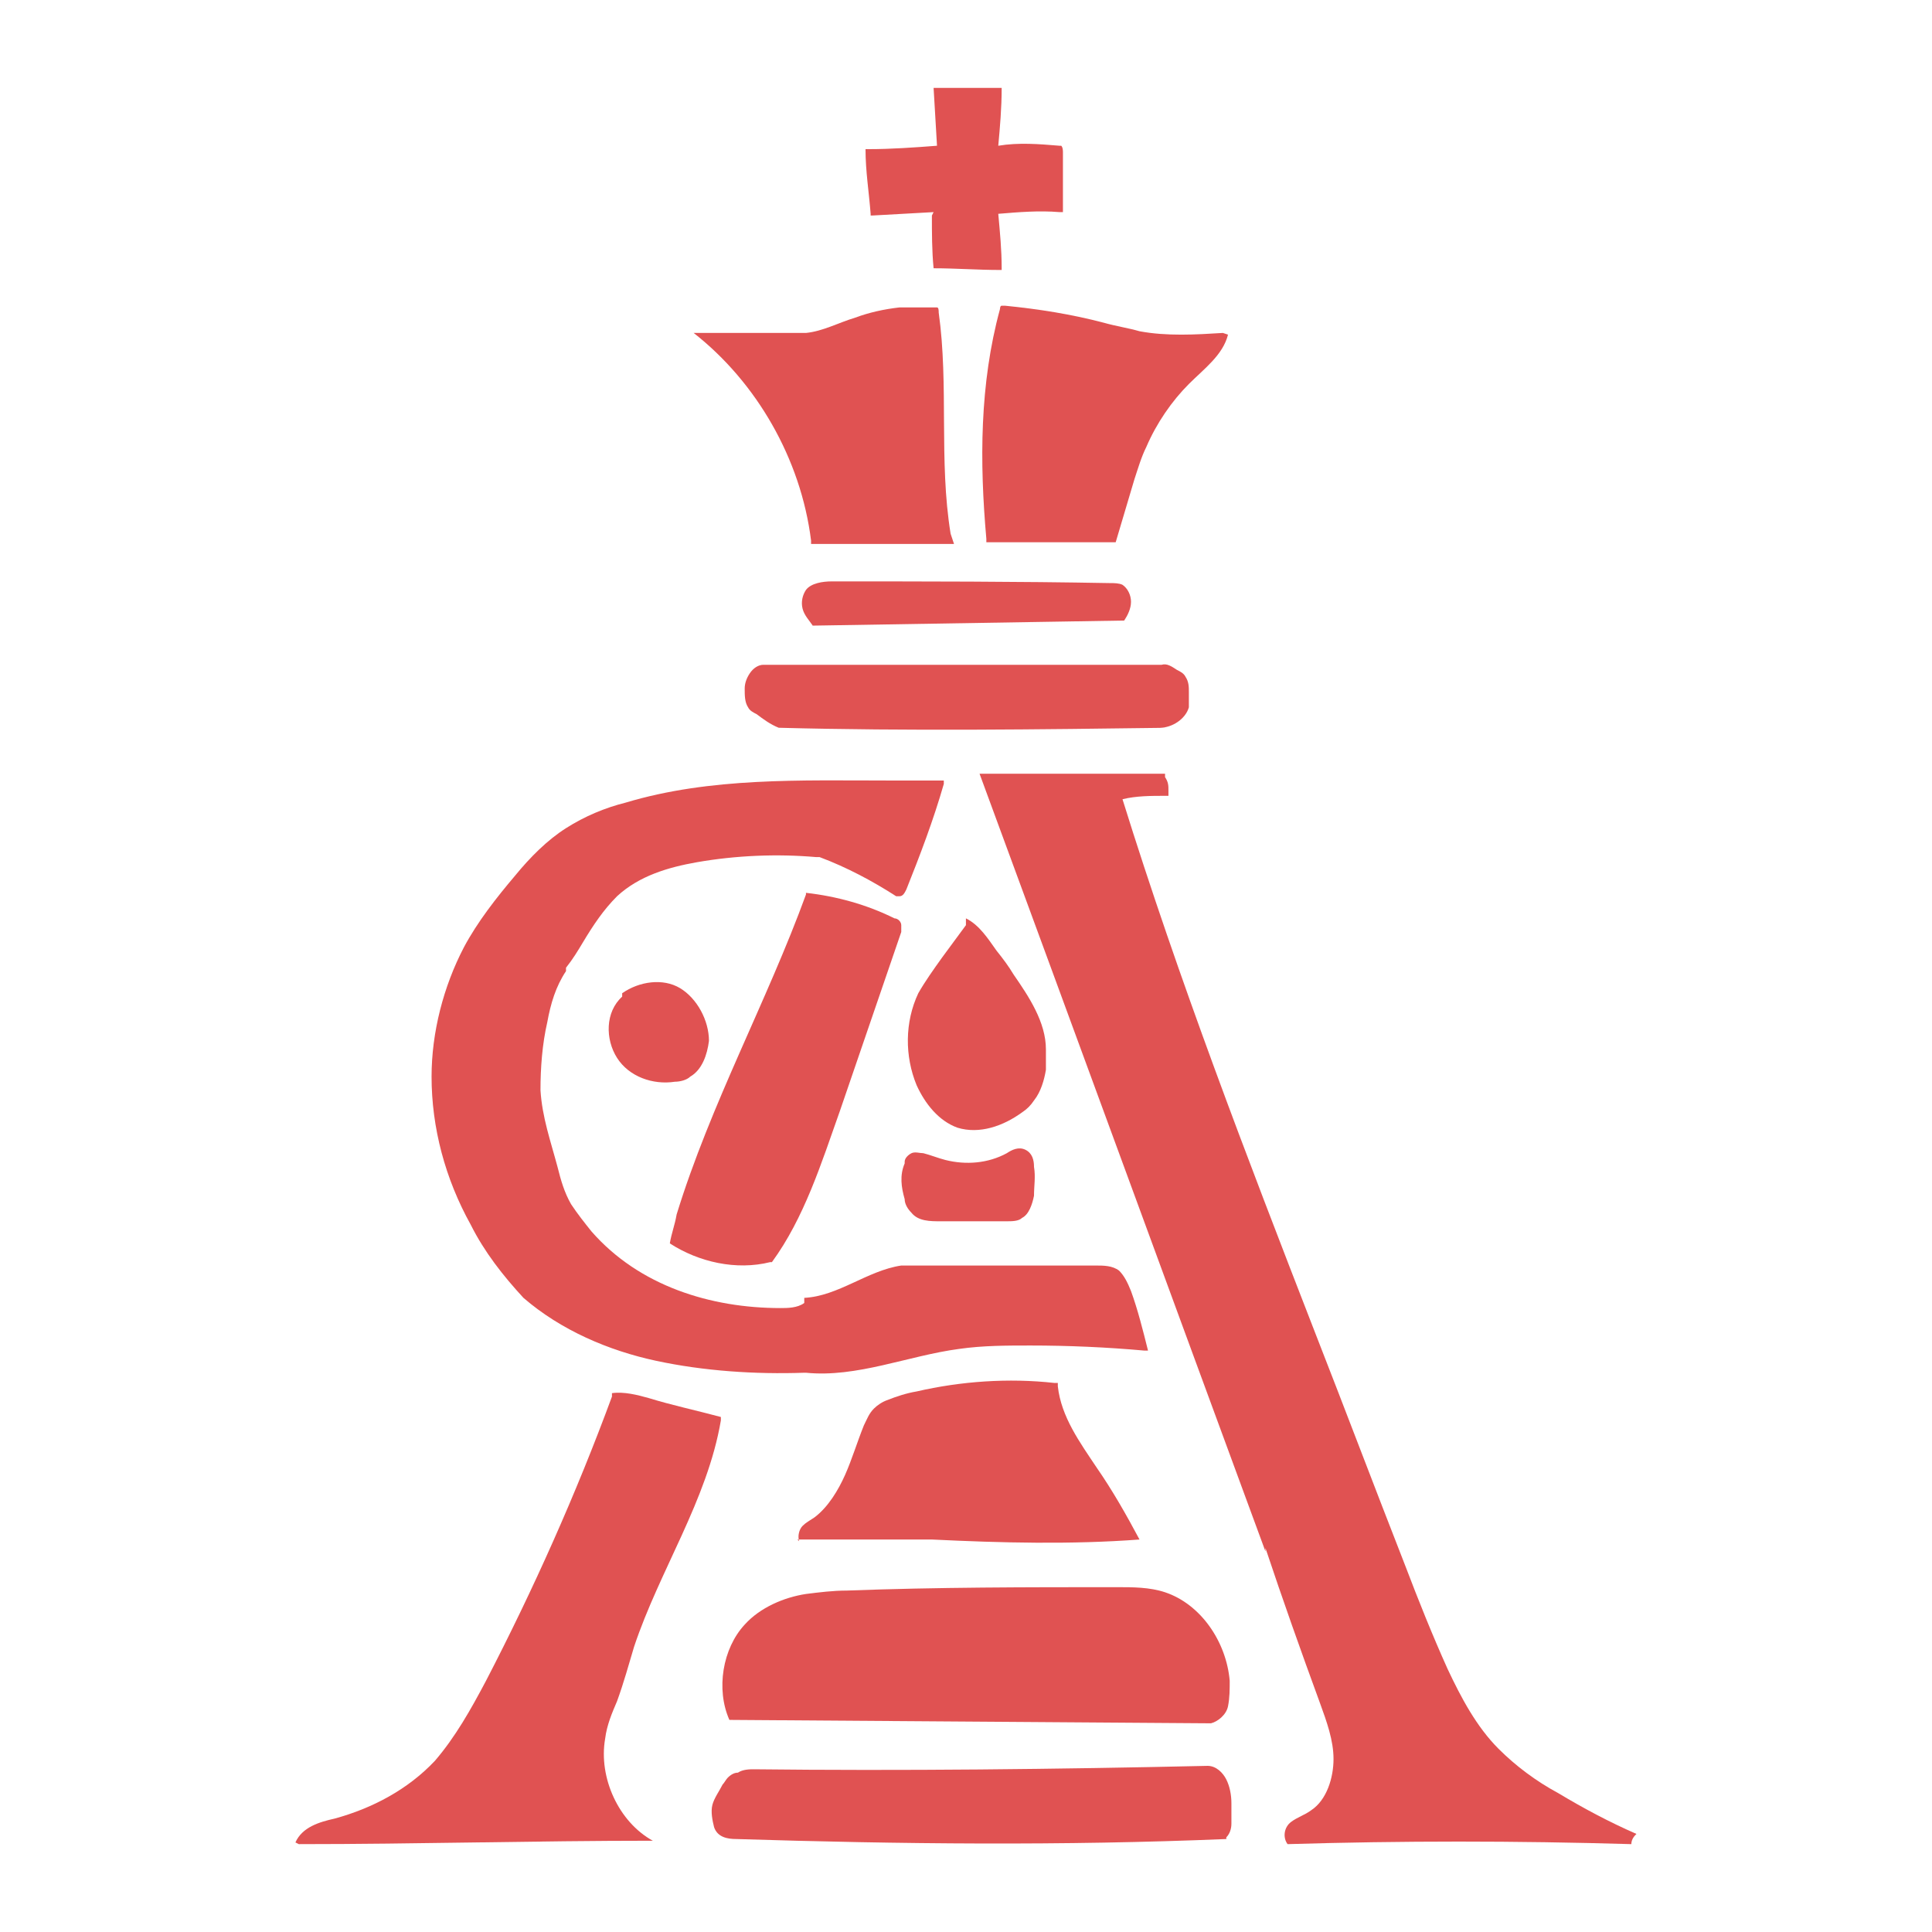
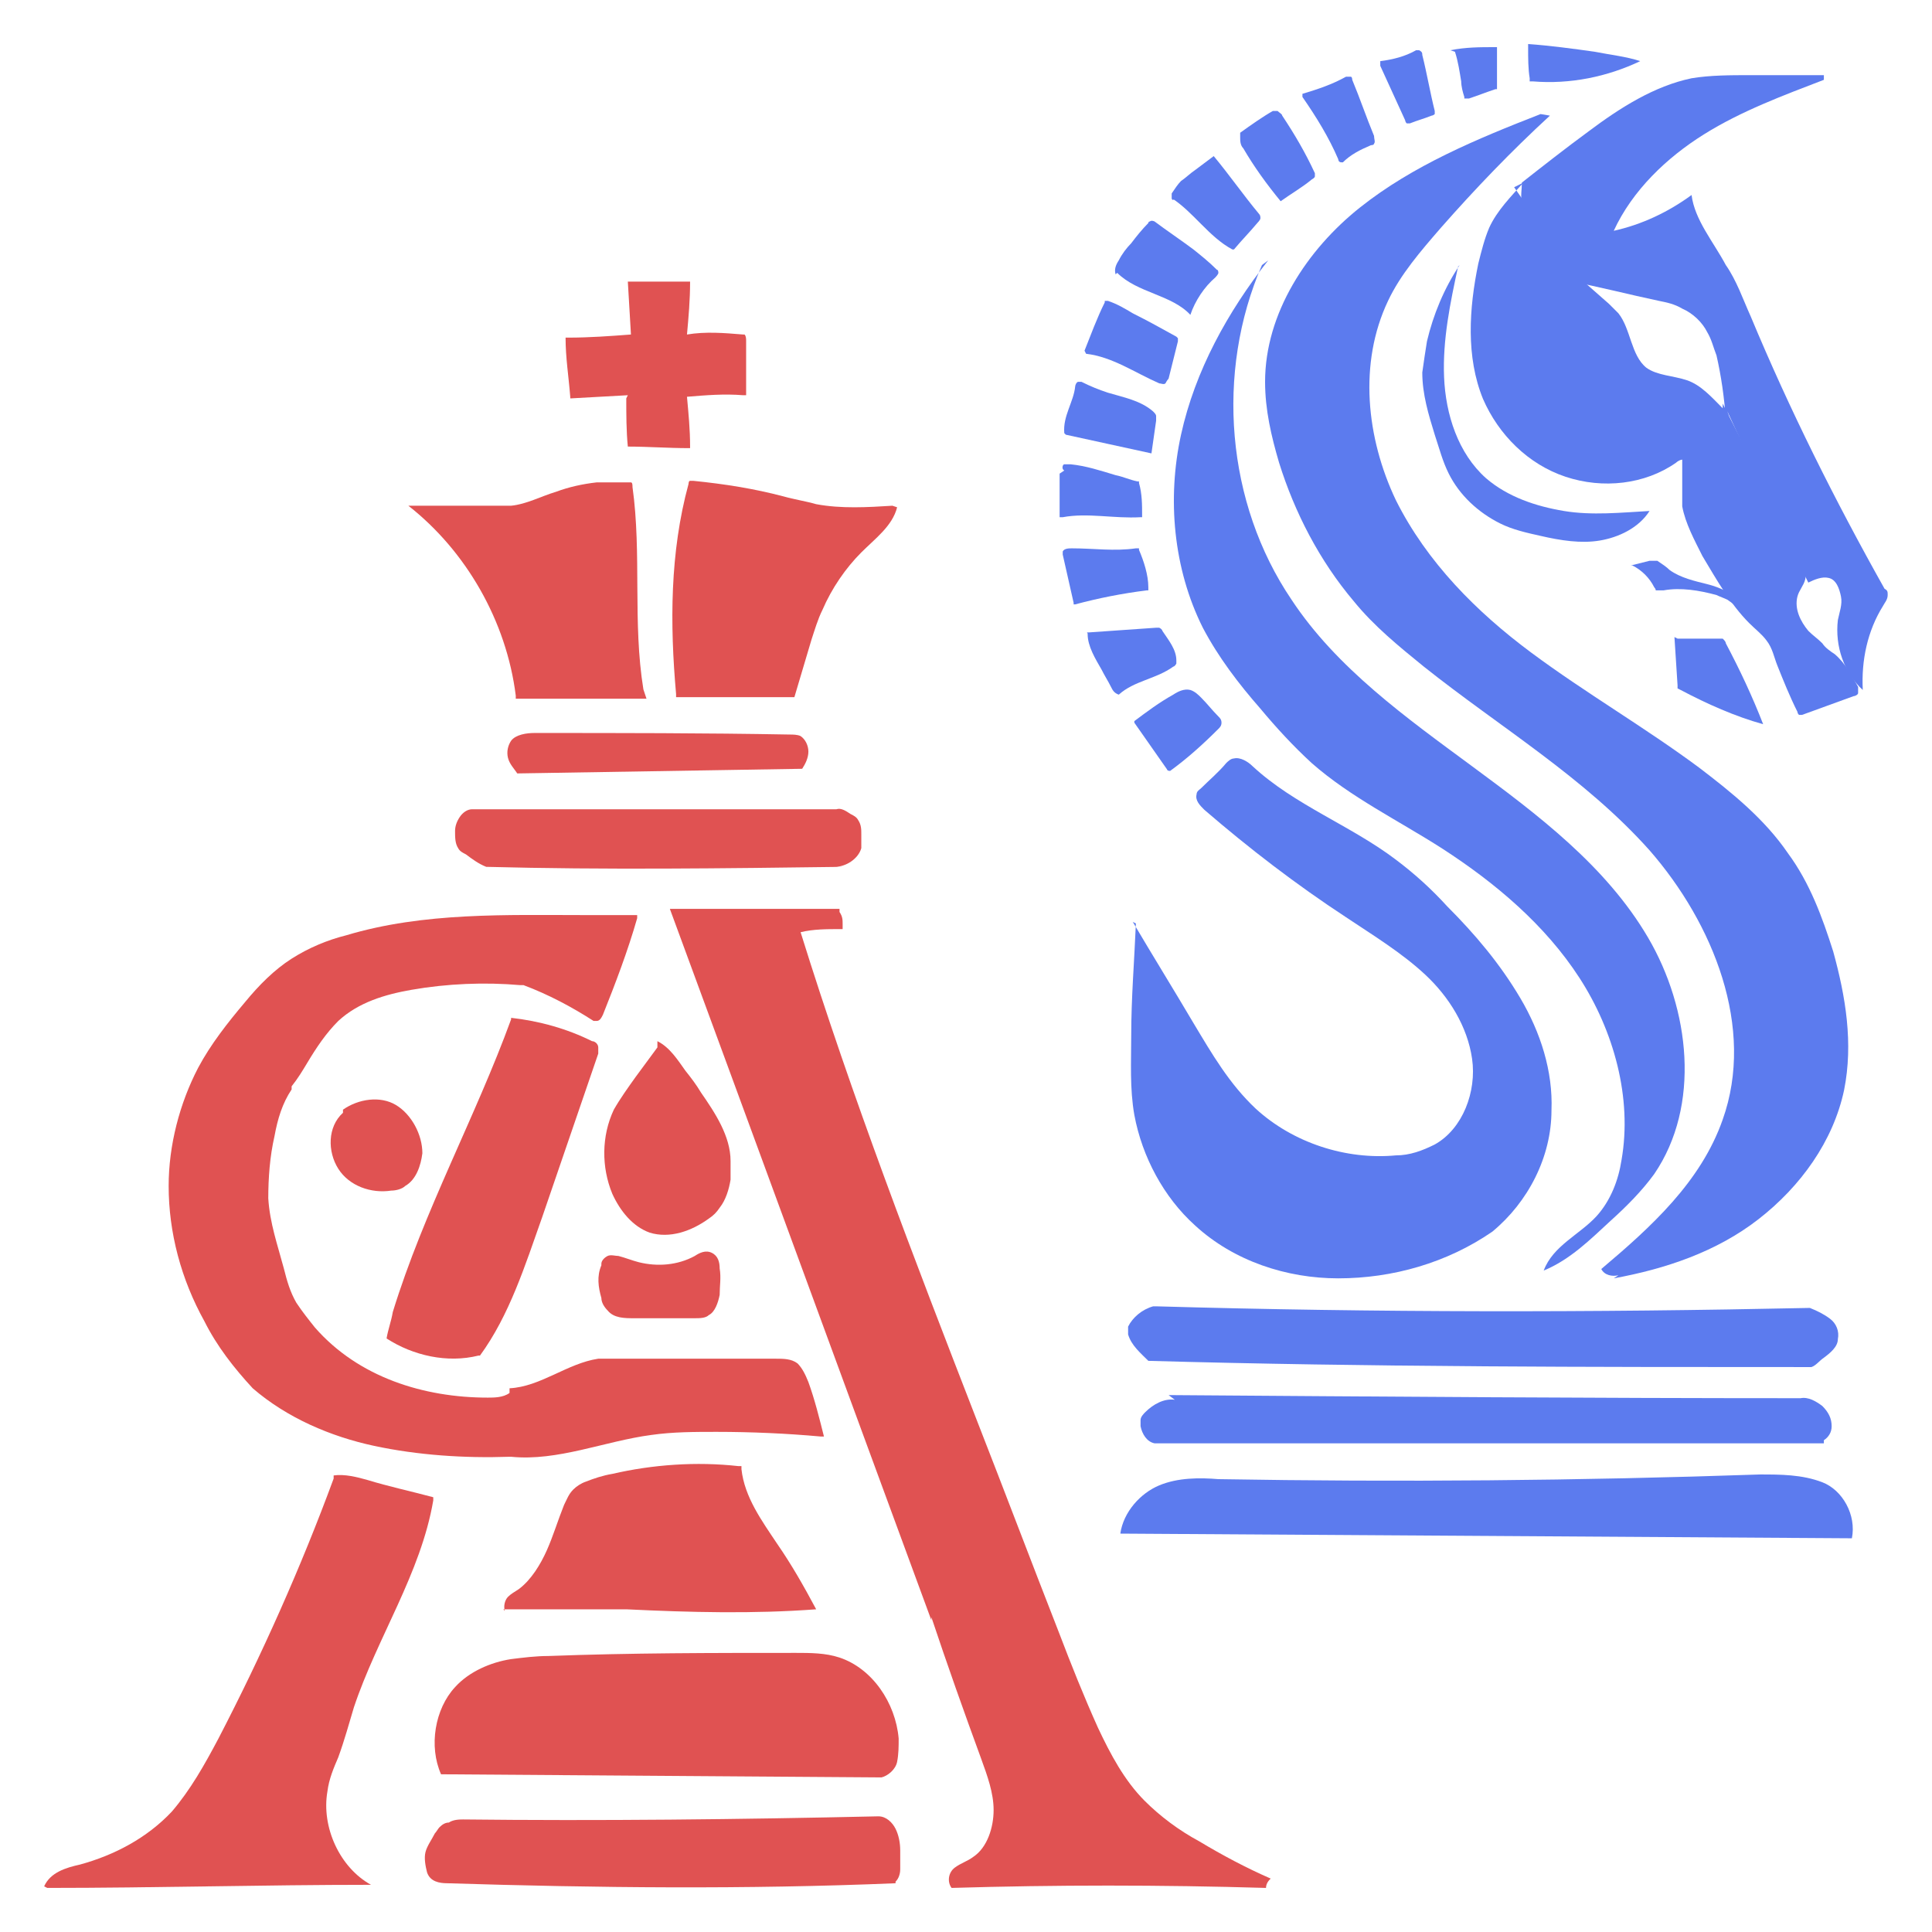
- <svg xmlns="http://www.w3.org/2000/svg" viewBox="343.74 172.64 150 150" width="150" height="150" role="img" aria-label="eskaks">
-   <g transform="matrix(1.321271,0,0,1.321271,-83.74463,-328.3013)">
-     <path fill="#e05252" d="m 380.3,433.5 -1.4,1.9 c -0.5,0.7 -1,1.4 -1.4,2.1 -0.8,1.7 -0.8,3.7 -0.1,5.4 0.5,1.1 1.3,2.1 2.4,2.5 1.3,0.4 2.7,-0.1 3.8,-0.9 0.3,-0.2 0.5,-0.4 0.7,-0.7 0.4,-0.5 0.6,-1.2 0.7,-1.8 0,-0.4 0,-0.8 0,-1.2 0,-1.6 -1,-3.1 -1.9,-4.4 -0.3,-0.5 -0.6,-0.9 -1,-1.4 -0.5,-0.7 -1,-1.5 -1.8,-1.9 z" id="path34" />
-     <path fill="#e05252" d="m 376.7,447.5 c -0.3,0.7 -0.2,1.4 0,2.1 0,0.3 0.2,0.6 0.4,0.8 0.4,0.5 1.1,0.5 1.7,0.5 1.3,0 2.6,0 3.9,0 0.3,0 0.7,0 0.9,-0.2 0.4,-0.2 0.6,-0.8 0.7,-1.3 0,-0.6 0.1,-1.1 0,-1.7 0,-0.4 -0.1,-0.8 -0.5,-1 -0.4,-0.2 -0.8,0 -1.1,0.2 -1.1,0.6 -2.4,0.7 -3.6,0.4 -0.4,-0.1 -0.9,-0.3 -1.3,-0.4 -0.2,0 -0.5,-0.1 -0.7,0 -0.2,0.1 -0.4,0.3 -0.4,0.5 v 0 z" id="path36" />
-     <path fill="#e05252" d="m 378.3,391.8 c 0,1 0,2.1 0.1,3.1 1.3,0 2.6,0.1 3.9,0.1 0,0 0,0 0.1,0 0,0 0,0 0,-0.1 0,-1.1 -0.1,-2.1 -0.2,-3.2 v 0 c 1.2,-0.1 2.4,-0.2 3.6,-0.1 0,0 0.1,0 0.2,0 0,0 0,0 0,0 0,-1.2 0,-2.3 0,-3.5 0,-0.1 0,-0.3 -0.1,-0.4 0,0 0,0 -0.1,0 -1.2,-0.1 -2.4,-0.2 -3.6,0 0.1,-1.1 0.2,-2.2 0.2,-3.4 0,0 0,0 0,0 0,0 0,0 0,0 -1.3,0 -2.7,0 -4,0 0,0 0,0 0,0 0,0 0,0 0,0 l 0.2,3.4 v 0 c -1.3,0.1 -2.7,0.2 -4,0.2 0,0 -0.1,0 -0.2,0 0,0 0,0 0,0 0,1.3 0.2,2.5 0.3,3.8 0,0 0,0 0,0.1 0,0 0,0 0.1,0 l 3.6,-0.2" id="path38" />
-     <path fill="#e05252" d="m 379.4,410.5 c -0.7,-4.3 -0.1,-8.7 -0.7,-13 0,-0.1 0,-0.3 -0.1,-0.3 0,0 -0.2,0 -0.3,0 -0.6,0 -1.3,0 -1.9,0 -0.9,0.1 -1.8,0.3 -2.6,0.6 -1,0.3 -1.9,0.8 -2.9,0.9 -0.5,0 -0.9,0 -1.4,0 h -5.1 c 0,0 -0.1,0 -0.1,0 3.7,2.9 6.3,7.4 6.9,12.2 v 0.2 c 2.7,0 5.6,0 8.4,0" id="path40" />
-     <path fill="#e05252" d="m 395.7,398.8 c -0.3,1.2 -1.4,2 -2.3,2.9 -1,1 -1.9,2.3 -2.5,3.7 -0.3,0.6 -0.5,1.3 -0.7,1.9 l -1.1,3.7 v 0 c -2.5,0 -5.1,0 -7.6,0 v -0.2 c -0.4,-4.5 -0.4,-9.1 0.8,-13.5 0,0 0,-0.2 0.1,-0.2 0,0 0.1,0 0.2,0 2,0.2 3.9,0.5 5.8,1 0.7,0.2 1.4,0.3 2.1,0.5 1.6,0.3 3.3,0.2 4.9,0.1" id="path42" />
-     <path fill="#e05252" d="m 371.3,415.9 c -0.2,-0.3 -0.5,-0.6 -0.6,-1 -0.1,-0.4 0,-0.8 0.2,-1.1 0.3,-0.4 1,-0.5 1.5,-0.5 5.5,0 10.9,0 16.4,0.1 0.2,0 0.5,0 0.7,0.1 0.3,0.2 0.5,0.6 0.5,1 0,0.4 -0.2,0.8 -0.4,1.1 l -18.4,0.3 z" id="path44" />
-     <path fill="#e05252" d="m 391.7,421.9 c 0.7,0 1.5,-0.5 1.7,-1.2 0,-0.3 0,-0.6 0,-0.9 0,-0.3 0,-0.6 -0.2,-0.9 -0.1,-0.2 -0.3,-0.3 -0.5,-0.4 -0.3,-0.2 -0.6,-0.4 -0.9,-0.3 v 0 c -7.5,0 -15,0 -22.5,0 v 0 c -0.3,0 -0.6,0 -0.9,0 -0.3,0 -0.6,0.2 -0.8,0.5 -0.2,0.3 -0.3,0.6 -0.3,0.9 0,0.4 0,0.8 0.2,1.1 0.1,0.2 0.3,0.3 0.5,0.4 0.4,0.3 0.8,0.6 1.3,0.8 v 0 c 7.6,0.2 15.3,0.1 22.9,0" id="path46" />
-     <path fill="#e05252" d="m 360.1,437.7 c -1,0.9 -1,2.5 -0.3,3.6 0.7,1.1 2.1,1.6 3.4,1.4 0.3,0 0.7,-0.1 0.9,-0.3 0.7,-0.4 1,-1.3 1.1,-2.1 0,-1.2 -0.7,-2.5 -1.7,-3.1 -1,-0.6 -2.4,-0.4 -3.4,0.3 z" id="path48" />
-     <path fill="#e05252" d="m 366.4,480.2 c -0.8,-1.8 -0.4,-4.2 0.9,-5.6 0.9,-1 2.3,-1.6 3.6,-1.8 0.8,-0.1 1.6,-0.2 2.4,-0.2 5.3,-0.2 10.6,-0.2 15.9,-0.2 0.9,0 1.9,0 2.8,0.3 2.1,0.7 3.6,2.9 3.8,5.2 0,0.5 0,1 -0.1,1.5 -0.1,0.5 -0.6,0.9 -1,1 l -28.2,-0.2 z" id="path50" />
-     <path fill="#e05252" d="m 395.6,487.1 c 0.2,-0.2 0.3,-0.5 0.3,-0.8 0,-0.4 0,-0.8 0,-1.2 0,-0.5 -0.1,-1 -0.3,-1.4 -0.2,-0.4 -0.6,-0.8 -1.1,-0.8 v 0 c -8.9,0.2 -17.9,0.3 -26.8,0.2 h 0.2 c -0.3,0 -0.7,0 -1,0.2 -0.2,0 -0.4,0.1 -0.6,0.3 -0.1,0.1 -0.2,0.3 -0.3,0.4 -0.2,0.4 -0.5,0.8 -0.6,1.2 -0.1,0.4 0,0.9 0.1,1.3 v 0 c 0.2,0.6 0.8,0.7 1.3,0.7 9.6,0.3 19.2,0.4 28.8,0" id="path52" />
-     <path fill="#e05252" d="m 370.9,431.6 c 1.8,0.2 3.6,0.7 5.2,1.5 0.2,0 0.4,0.2 0.4,0.4 0,0.1 0,0.3 0,0.4 -1.2,3.5 -2.4,7 -3.6,10.5 -1.1,3.1 -2.1,6.3 -4,8.9 h -0.1 c -2,0.5 -4.2,0 -5.9,-1.1 v 0 c 0.1,-0.6 0.3,-1.1 0.4,-1.7 2,-6.5 5.3,-12.5 7.6,-18.8" id="path54" />
-     <path fill="#e05252" d="m 379,425 c -1.1,0 -2.2,0 -3.2,0 -5.2,0 -10.5,-0.2 -15.5,1.3 -1.2,0.3 -2.4,0.8 -3.5,1.5 -1.1,0.7 -2.1,1.7 -3,2.8 -1.1,1.3 -2.2,2.7 -3,4.2 -1.2,2.3 -1.9,5 -1.9,7.6 0,3 0.8,6 2.3,8.7 0.8,1.6 1.9,3 3.1,4.3 v 0 c 2.2,1.9 5,3.1 7.8,3.7 2.8,0.6 5.8,0.8 8.7,0.7 h 0.1 c 3,0.3 6,-1 9,-1.4 1.4,-0.2 2.8,-0.2 4.2,-0.2 2.2,0 4.5,0.1 6.7,0.3 h 0.2 c -0.3,-1.2 -0.6,-2.4 -1,-3.5 -0.2,-0.5 -0.4,-0.9 -0.7,-1.2 -0.4,-0.3 -0.9,-0.3 -1.4,-0.3 -3.3,0 -6.5,0 -9.8,0 -0.5,0 -1,0 -1.6,0 -2,0.3 -3.7,1.8 -5.7,1.9 v 0.3 c -0.4,0.3 -1,0.3 -1.4,0.3 -4.1,0 -8.3,-1.3 -11.1,-4.5 -0.4,-0.5 -0.8,-1 -1.2,-1.6 -0.4,-0.7 -0.6,-1.4 -0.8,-2.2 -0.4,-1.5 -0.9,-2.9 -1,-4.5 0,-1.3 0.1,-2.7 0.4,-4 0.2,-1.1 0.5,-2.1 1.1,-3 V 436 c 0.4,-0.5 0.7,-1 1,-1.5 0.6,-1 1.2,-1.9 2,-2.7 1.3,-1.2 3,-1.7 4.7,-2 2.3,-0.4 4.7,-0.5 7,-0.3 h 0.2 c 1.6,0.6 3.1,1.4 4.5,2.3 0,0 0.1,0 0.2,0 0.2,0 0.3,-0.2 0.4,-0.4 0.8,-2 1.6,-4.1 2.2,-6.2" id="path56" />
-     <path fill="#e05252" d="m 341.1,487.5 c 6.9,0 13.9,-0.2 20.8,-0.2 v 0 c -2,-1.1 -3.2,-3.7 -2.8,-6 0.1,-0.8 0.4,-1.5 0.7,-2.2 0.4,-1.1 0.7,-2.2 1,-3.2 1.5,-4.5 4.3,-8.6 5.1,-13.3 v -0.2 c -1.5,-0.4 -2.9,-0.7 -4.2,-1.1 -0.7,-0.2 -1.5,-0.4 -2.2,-0.3 v 0.2 c -2.1,5.7 -4.6,11.3 -7.4,16.7 -0.9,1.7 -1.8,3.3 -3,4.7 -1.6,1.7 -3.7,2.8 -5.9,3.4 -0.9,0.2 -1.9,0.5 -2.3,1.4" id="path58" />
-     <path fill="#e05252" d="m 381.1,424.6 c 5.6,15.2 11.2,30.5 16.8,45.7 v -0.2 c 1,3 2.1,6.1 3.2,9.1 0.4,1.1 0.8,2.2 0.8,3.3 0,1.1 -0.4,2.4 -1.3,3 -0.4,0.3 -0.8,0.4 -1.2,0.7 -0.4,0.3 -0.5,0.9 -0.2,1.3 v 0 c 6.7,-0.2 13.4,-0.2 20.2,0 v 0 c 0,-0.3 0.2,-0.5 0.3,-0.6 v 0 c -1.6,-0.7 -3.1,-1.5 -4.6,-2.4 -1.3,-0.7 -2.5,-1.6 -3.5,-2.6 -1.3,-1.3 -2.2,-3 -3,-4.7 -0.9,-2 -1.7,-4 -2.5,-6.1 -1.8,-4.6 -3.5,-9.1 -5.3,-13.7 -4,-10.3 -8,-20.7 -11.3,-31.3 v 0 c 0.8,-0.2 1.7,-0.2 2.5,-0.2 0,0 0.1,0 0.2,0 0,0 0,-0.2 0,-0.3 0,-0.3 0,-0.5 -0.2,-0.8 v -0.2 c -3.3,0 -6.7,0 -10,0 -0.4,0 -0.7,0 -1.1,0" id="path60" />
-     <path fill="#e05252" d="m 370.4,469.6 h 7.9 c 4.1,0.2 8.2,0.3 12.2,0 -0.8,-1.5 -1.6,-2.9 -2.5,-4.2 -1,-1.5 -2.1,-3 -2.3,-4.8 0,0 0,-0.2 0,-0.2 0,0 -0.1,0 -0.2,0 -2.7,-0.3 -5.5,-0.1 -8.1,0.5 -0.6,0.1 -1.2,0.3 -1.7,0.5 -0.3,0.1 -0.6,0.3 -0.8,0.5 -0.3,0.3 -0.4,0.6 -0.6,1 -0.4,1 -0.7,2 -1.1,2.9 -0.4,0.9 -1,1.9 -1.8,2.5 -0.3,0.2 -0.5,0.3 -0.7,0.5 -0.2,0.2 -0.3,0.6 -0.2,0.9 v 0 z" id="path62" />
+ <svg xmlns="http://www.w3.org/2000/svg" viewBox="0 0 164 164" width="164" height="164" role="img" aria-label="eskaks">
+   <g id="king" transform="translate(-362.93,-155.56)">
+     <g transform="matrix(1.321271,0,0,1.321271,-83.74463,-328.3013)">
+       <path fill="#e05252" d="m 380.3,433.5 -1.4,1.9 c -0.5,0.7 -1,1.4 -1.4,2.1 -0.8,1.7 -0.8,3.7 -0.1,5.4 0.5,1.1 1.3,2.1 2.4,2.5 1.3,0.4 2.7,-0.1 3.8,-0.9 0.3,-0.2 0.5,-0.4 0.7,-0.7 0.4,-0.5 0.6,-1.2 0.7,-1.8 0,-0.4 0,-0.8 0,-1.2 0,-1.6 -1,-3.1 -1.9,-4.4 -0.3,-0.5 -0.6,-0.9 -1,-1.4 -0.5,-0.7 -1,-1.5 -1.8,-1.9 z" id="path34" />
+       <path fill="#e05252" d="m 376.7,447.5 c -0.3,0.7 -0.2,1.4 0,2.1 0,0.3 0.2,0.6 0.4,0.8 0.4,0.5 1.1,0.5 1.7,0.5 1.3,0 2.6,0 3.9,0 0.3,0 0.7,0 0.9,-0.2 0.4,-0.2 0.6,-0.8 0.7,-1.3 0,-0.6 0.1,-1.1 0,-1.7 0,-0.4 -0.1,-0.8 -0.5,-1 -0.4,-0.2 -0.8,0 -1.1,0.2 -1.1,0.6 -2.4,0.7 -3.6,0.4 -0.4,-0.1 -0.9,-0.3 -1.3,-0.4 -0.2,0 -0.5,-0.1 -0.7,0 -0.2,0.1 -0.4,0.3 -0.4,0.5 v 0 z" id="path36" />
+       <path fill="#e05252" d="m 378.3,391.8 c 0,1 0,2.1 0.1,3.1 1.3,0 2.6,0.1 3.9,0.1 0,0 0,0 0.1,0 0,0 0,0 0,-0.1 0,-1.1 -0.1,-2.1 -0.2,-3.2 v 0 c 1.2,-0.1 2.4,-0.2 3.6,-0.1 0,0 0.1,0 0.2,0 0,0 0,0 0,0 0,-1.2 0,-2.3 0,-3.5 0,-0.1 0,-0.3 -0.1,-0.4 0,0 0,0 -0.1,0 -1.2,-0.1 -2.4,-0.2 -3.6,0 0.1,-1.1 0.2,-2.2 0.2,-3.4 0,0 0,0 0,0 0,0 0,0 0,0 -1.3,0 -2.7,0 -4,0 0,0 0,0 0,0 0,0 0,0 0,0 l 0.2,3.4 v 0 c -1.3,0.1 -2.7,0.2 -4,0.2 0,0 -0.1,0 -0.2,0 0,0 0,0 0,0 0,1.3 0.2,2.5 0.3,3.8 0,0 0,0 0,0.1 0,0 0,0 0.1,0 l 3.6,-0.2" id="path38" />
+       <path fill="#e05252" d="m 379.4,410.5 c -0.7,-4.3 -0.1,-8.7 -0.7,-13 0,-0.1 0,-0.3 -0.1,-0.3 0,0 -0.2,0 -0.3,0 -0.6,0 -1.3,0 -1.9,0 -0.9,0.1 -1.8,0.3 -2.6,0.6 -1,0.3 -1.9,0.8 -2.9,0.9 -0.5,0 -0.9,0 -1.4,0 h -5.1 c 0,0 -0.1,0 -0.1,0 3.7,2.9 6.3,7.4 6.9,12.2 v 0.2 c 2.7,0 5.6,0 8.4,0" id="path40" />
+       <path fill="#e05252" d="m 395.7,398.8 c -0.3,1.2 -1.4,2 -2.3,2.9 -1,1 -1.9,2.3 -2.5,3.7 -0.3,0.6 -0.5,1.3 -0.7,1.9 l -1.1,3.7 v 0 c -2.5,0 -5.1,0 -7.6,0 v -0.2 c -0.4,-4.5 -0.4,-9.1 0.8,-13.5 0,0 0,-0.2 0.1,-0.2 0,0 0.1,0 0.2,0 2,0.2 3.9,0.5 5.8,1 0.7,0.2 1.4,0.3 2.1,0.5 1.6,0.3 3.3,0.2 4.9,0.1" id="path42" />
+       <path fill="#e05252" d="m 371.3,415.9 c -0.2,-0.3 -0.5,-0.6 -0.6,-1 -0.1,-0.4 0,-0.8 0.2,-1.1 0.3,-0.4 1,-0.5 1.5,-0.5 5.5,0 10.9,0 16.4,0.1 0.2,0 0.5,0 0.7,0.1 0.3,0.2 0.5,0.6 0.5,1 0,0.4 -0.2,0.8 -0.4,1.1 l -18.4,0.3 z" id="path44" />
+       <path fill="#e05252" d="m 391.7,421.9 c 0.7,0 1.5,-0.5 1.7,-1.2 0,-0.3 0,-0.6 0,-0.9 0,-0.3 0,-0.6 -0.2,-0.9 -0.1,-0.2 -0.3,-0.3 -0.5,-0.4 -0.3,-0.2 -0.6,-0.4 -0.9,-0.3 v 0 c -7.5,0 -15,0 -22.5,0 v 0 c -0.3,0 -0.6,0 -0.9,0 -0.3,0 -0.6,0.2 -0.8,0.5 -0.2,0.3 -0.3,0.6 -0.3,0.9 0,0.4 0,0.8 0.2,1.1 0.1,0.2 0.3,0.3 0.5,0.4 0.4,0.3 0.8,0.6 1.3,0.8 v 0 c 7.6,0.2 15.3,0.1 22.9,0" id="path46" />
+       <path fill="#e05252" d="m 360.1,437.7 c -1,0.9 -1,2.5 -0.3,3.6 0.7,1.1 2.1,1.6 3.4,1.4 0.3,0 0.7,-0.1 0.9,-0.3 0.7,-0.4 1,-1.3 1.1,-2.1 0,-1.2 -0.7,-2.5 -1.7,-3.1 -1,-0.6 -2.4,-0.4 -3.4,0.3 z" id="path48" />
+       <path fill="#e05252" d="m 366.4,480.2 c -0.8,-1.8 -0.4,-4.2 0.9,-5.6 0.9,-1 2.3,-1.6 3.6,-1.8 0.8,-0.1 1.6,-0.2 2.4,-0.2 5.3,-0.2 10.6,-0.2 15.9,-0.2 0.9,0 1.9,0 2.8,0.3 2.1,0.7 3.6,2.9 3.8,5.2 0,0.5 0,1 -0.1,1.5 -0.1,0.5 -0.6,0.9 -1,1 l -28.2,-0.2 z" id="path50" />
+       <path fill="#e05252" d="m 395.6,487.1 c 0.2,-0.2 0.3,-0.5 0.3,-0.8 0,-0.4 0,-0.8 0,-1.2 0,-0.5 -0.1,-1 -0.3,-1.4 -0.2,-0.4 -0.6,-0.8 -1.1,-0.8 v 0 c -8.9,0.2 -17.9,0.3 -26.8,0.2 h 0.2 c -0.3,0 -0.7,0 -1,0.2 -0.2,0 -0.4,0.1 -0.6,0.3 -0.1,0.1 -0.2,0.3 -0.3,0.4 -0.2,0.4 -0.5,0.8 -0.6,1.2 -0.1,0.4 0,0.9 0.1,1.3 v 0 c 0.2,0.6 0.8,0.7 1.3,0.7 9.6,0.3 19.2,0.4 28.8,0" id="path52" />
+       <path fill="#e05252" d="m 370.9,431.6 c 1.8,0.2 3.6,0.7 5.2,1.5 0.2,0 0.4,0.2 0.4,0.4 0,0.1 0,0.3 0,0.4 -1.2,3.5 -2.4,7 -3.6,10.5 -1.1,3.1 -2.1,6.3 -4,8.9 h -0.1 c -2,0.5 -4.2,0 -5.9,-1.1 v 0 c 0.1,-0.6 0.3,-1.1 0.4,-1.7 2,-6.5 5.3,-12.5 7.6,-18.8" id="path54" />
+       <path fill="#e05252" d="m 379,425 c -1.1,0 -2.2,0 -3.2,0 -5.2,0 -10.5,-0.2 -15.5,1.3 -1.2,0.3 -2.4,0.8 -3.5,1.5 -1.1,0.7 -2.1,1.7 -3,2.8 -1.1,1.3 -2.2,2.7 -3,4.2 -1.2,2.3 -1.9,5 -1.9,7.6 0,3 0.8,6 2.3,8.7 0.8,1.6 1.9,3 3.1,4.3 v 0 c 2.2,1.9 5,3.1 7.8,3.7 2.8,0.6 5.8,0.8 8.7,0.7 h 0.1 c 3,0.3 6,-1 9,-1.4 1.4,-0.2 2.8,-0.2 4.2,-0.2 2.2,0 4.5,0.1 6.7,0.3 h 0.2 c -0.3,-1.2 -0.6,-2.4 -1,-3.5 -0.2,-0.5 -0.4,-0.9 -0.7,-1.2 -0.4,-0.3 -0.9,-0.3 -1.4,-0.3 -3.3,0 -6.5,0 -9.8,0 -0.5,0 -1,0 -1.6,0 -2,0.3 -3.7,1.8 -5.7,1.9 v 0.3 c -0.4,0.3 -1,0.3 -1.4,0.3 -4.1,0 -8.3,-1.3 -11.1,-4.5 -0.4,-0.5 -0.8,-1 -1.2,-1.6 -0.4,-0.7 -0.6,-1.4 -0.8,-2.2 -0.4,-1.5 -0.9,-2.9 -1,-4.5 0,-1.3 0.1,-2.7 0.4,-4 0.2,-1.1 0.5,-2.1 1.1,-3 V 436 c 0.4,-0.5 0.7,-1 1,-1.5 0.6,-1 1.2,-1.9 2,-2.7 1.3,-1.2 3,-1.7 4.7,-2 2.3,-0.4 4.7,-0.5 7,-0.3 h 0.2 c 1.6,0.6 3.1,1.4 4.5,2.3 0,0 0.1,0 0.2,0 0.2,0 0.3,-0.2 0.4,-0.4 0.8,-2 1.6,-4.1 2.2,-6.2" id="path56" />
+       <path fill="#e05252" d="m 341.1,487.5 c 6.9,0 13.9,-0.2 20.8,-0.2 v 0 c -2,-1.1 -3.2,-3.7 -2.8,-6 0.1,-0.8 0.4,-1.5 0.7,-2.2 0.4,-1.1 0.7,-2.2 1,-3.2 1.5,-4.5 4.3,-8.6 5.1,-13.3 v -0.2 c -1.5,-0.4 -2.9,-0.7 -4.2,-1.1 -0.7,-0.2 -1.5,-0.4 -2.2,-0.3 v 0.2 c -2.1,5.7 -4.6,11.3 -7.4,16.7 -0.9,1.7 -1.8,3.3 -3,4.7 -1.6,1.7 -3.7,2.8 -5.9,3.4 -0.9,0.2 -1.9,0.5 -2.3,1.4" id="path58" />
+       <path fill="#e05252" d="m 381.1,424.6 c 5.6,15.2 11.2,30.5 16.8,45.7 v -0.2 c 1,3 2.1,6.1 3.2,9.1 0.4,1.1 0.8,2.2 0.8,3.3 0,1.1 -0.4,2.4 -1.3,3 -0.4,0.3 -0.8,0.4 -1.2,0.7 -0.4,0.3 -0.5,0.9 -0.2,1.3 v 0 c 6.7,-0.2 13.4,-0.2 20.2,0 v 0 c 0,-0.3 0.2,-0.5 0.3,-0.6 v 0 c -1.6,-0.7 -3.1,-1.5 -4.6,-2.4 -1.3,-0.7 -2.5,-1.6 -3.5,-2.6 -1.3,-1.3 -2.2,-3 -3,-4.7 -0.9,-2 -1.7,-4 -2.5,-6.1 -1.8,-4.6 -3.5,-9.1 -5.3,-13.7 -4,-10.3 -8,-20.7 -11.3,-31.3 v 0 c 0.8,-0.2 1.7,-0.2 2.5,-0.2 0,0 0.1,0 0.2,0 0,0 0,-0.2 0,-0.3 0,-0.3 0,-0.5 -0.2,-0.8 v -0.2 c -3.3,0 -6.7,0 -10,0 -0.4,0 -0.7,0 -1.1,0" id="path60" />
+       <path fill="#e05252" d="m 370.4,469.6 h 7.9 c 4.1,0.2 8.2,0.3 12.2,0 -0.8,-1.5 -1.6,-2.9 -2.5,-4.2 -1,-1.5 -2.1,-3 -2.3,-4.8 0,0 0,-0.2 0,-0.2 0,0 -0.1,0 -0.2,0 -2.7,-0.3 -5.5,-0.1 -8.1,0.5 -0.6,0.1 -1.2,0.3 -1.7,0.5 -0.3,0.1 -0.6,0.3 -0.8,0.5 -0.3,0.3 -0.4,0.6 -0.6,1 -0.4,1 -0.7,2 -1.1,2.9 -0.4,0.9 -1,1.9 -1.8,2.5 -0.3,0.2 -0.5,0.3 -0.7,0.5 -0.2,0.2 -0.3,0.6 -0.2,0.9 v 0 z" id="path62" />
+     </g>
+   </g>
+   <g id="knight" transform="translate(-580.49,-190.26)">
+     <g transform="matrix(1.321271,0,0,1.321271,-83.74463,-328.3013)">
+       <path fill="#5c7bee" d="m 596.5,409.5 c -1,1.5 -1.7,3.2 -2.1,4.9 -0.1,0.6 -0.2,1.3 -0.3,2 0,1.4 0.4,2.7 0.8,4 0.3,0.9 0.5,1.7 0.9,2.5 0.7,1.4 1.9,2.5 3.3,3.2 0.8,0.4 1.7,0.6 2.6,0.8 1.3,0.3 2.6,0.5 3.8,0.3 1.2,-0.2 2.5,-0.8 3.2,-1.9 -1.8,0.1 -3.7,0.3 -5.5,0 -1.8,-0.3 -3.6,-0.9 -5,-2.1 -1.8,-1.6 -2.6,-4.1 -2.7,-6.5 -0.1,-2.4 0.4,-4.8 0.9,-7.1 v 0 z" id="path10" />
+       <path fill="#5c7bee" d="m 586.4,398.7 c 0.9,1.3 1.7,2.6 2.3,4 0,0 0,0.2 0.2,0.2 0,0 0.1,0 0.1,0 0.5,-0.5 1.1,-0.8 1.8,-1.1 0,0 0.2,0 0.2,-0.1 0.1,-0.1 0,-0.3 0,-0.5 -0.5,-1.2 -0.9,-2.4 -1.4,-3.6 0,0 0,-0.2 -0.1,-0.2 -0.1,0 -0.2,0 -0.3,0 -0.9,0.5 -1.8,0.8 -2.8,1.1" id="path12" />
+       <path fill="#5c7bee" d="m 582.4,401.3 c 0,0.2 0,0.5 0.2,0.7 0.7,1.2 1.5,2.3 2.4,3.4 0.7,-0.5 1.4,-0.9 2,-1.4 0,0 0.2,-0.1 0.2,-0.2 0,0 0,-0.1 0,-0.2 -0.6,-1.3 -1.3,-2.5 -2.1,-3.7 0,-0.1 -0.2,-0.2 -0.3,-0.3 0,0 -0.2,0 -0.3,0 -0.7,0.4 -1.4,0.9 -2.1,1.4" id="path14" />
+       <path fill="#5c7bee" d="m 578,405.2 c 1.4,0.9 2.4,2.5 3.9,3.3 0,0 0,0 0.1,0 0,0 0,0 0,0 0.5,-0.6 1,-1.1 1.5,-1.7 0,0 0.2,-0.2 0.2,-0.3 0,-0.1 0,-0.2 -0.1,-0.3 -1,-1.2 -1.9,-2.5 -2.9,-3.7 0,0 0,0 0,0 0,0 0,0 0,0 -0.4,0.3 -0.8,0.6 -1.2,0.9 -0.3,0.2 -0.6,0.5 -0.9,0.7 -0.2,0.2 -0.4,0.5 -0.6,0.8 0,0 0,0.2 0,0.3 0,0.1 0.1,0.2 0.2,0" id="path16" />
+       <path fill="#5c7bee" d="m 575.6,438.9 c 0.7,1 1.4,2 2.1,3 0,0 0,0.1 0.2,0.1 0,0 0,0 0,0 1.1,-0.8 2.1,-1.7 3.1,-2.7 0.1,-0.1 0.2,-0.2 0.2,-0.4 0,-0.2 -0.1,-0.3 -0.2,-0.4 -0.4,-0.4 -0.7,-0.8 -1.1,-1.2 -0.2,-0.2 -0.4,-0.4 -0.7,-0.5 -0.4,-0.1 -0.8,0.1 -1.1,0.3 -0.9,0.5 -1.7,1.1 -2.5,1.7" id="path18" />
+       <path fill="#5c7bee" d="m 574.6,437.1 c 1,-0.9 2.4,-1 3.5,-1.8 0,0 0.1,0 0.2,-0.2 0,0 0,-0.2 0,-0.2 0,-0.7 -0.5,-1.3 -0.9,-1.9 0,0 0,-0.1 -0.2,-0.2 0,0 -0.2,0 -0.2,0 -1.4,0.1 -2.9,0.2 -4.3,0.3 0,0 0,0 -0.1,0 -0.1,0 0,0 0,0.1 0,0.8 0.5,1.6 0.9,2.3 0.2,0.4 0.4,0.7 0.6,1.1 0.1,0.2 0.2,0.4 0.5,0.5" id="path20" />
+       <path fill="#5c7bee" d="m 570.8,422.9 v 2.6 c 0,0 0,0.2 0,0.2 0,0 0.1,0 0.2,0 1.6,-0.3 3.3,0.1 5,0 0,0 0.1,0 0.1,0 0,0 0,0 0,-0.1 0,-0.7 0,-1.4 -0.2,-2.1 0,0 0,0 0,-0.1 0,0 0,0 -0.1,0 -0.5,-0.1 -0.9,-0.3 -1.4,-0.4 -1,-0.3 -1.9,-0.6 -2.9,-0.7 -0.1,0 -0.3,0 -0.4,0 -0.1,0 -0.2,0.3 0,0.4" id="path22" />
+       <path fill="#5c7bee" d="m 571,428.1 0.7,3.1 c 0,0 0,0 0,0.1 0,0 0,0 0.1,0 1.5,-0.4 3,-0.7 4.6,-0.9 0,0 0.1,0 0.1,0 0,0 0,0 0,-0.2 0,-0.8 -0.3,-1.7 -0.6,-2.4 0,0 0,0 0,-0.1 0,0 -0.1,0 -0.2,0 -1.4,0.2 -2.7,0 -4.1,0 -0.2,0 -0.5,0 -0.6,0.2" id="path24" />
+       <path fill="#5c7bee" d="m 571.2,420.4 c 1.8,0.4 3.7,0.8 5.5,1.2 l 0.3,-2.1 c 0,-0.1 0,-0.2 0,-0.3 0,-0.1 -0.1,-0.2 -0.2,-0.3 -0.8,-0.7 -1.9,-0.9 -2.9,-1.2 -0.6,-0.2 -1.1,-0.4 -1.7,-0.7 0,0 -0.1,0 -0.2,0 -0.1,0 -0.2,0.2 -0.2,0.3 -0.1,1 -0.8,1.9 -0.7,3" id="path26" />
+       <path fill="#5c7bee" d="m 572.5,415.2 c 1.7,0.2 3.1,1.2 4.7,1.9 0.1,0 0.3,0.1 0.4,0 0,0 0.1,-0.2 0.2,-0.3 0.2,-0.8 0.4,-1.6 0.6,-2.4 0,0 0,-0.1 0,-0.2 0,0 0,0 -0.1,-0.1 -0.9,-0.5 -1.8,-1 -2.8,-1.5 -0.5,-0.3 -1,-0.6 -1.6,-0.8 0,0 -0.1,0 -0.2,0 0,0 0,0 0,0.1 -0.5,1 -0.9,2.1 -1.3,3.1" id="path28" />
+       <path fill="#5c7bee" d="m 574.5,410 c 1.3,1.3 3.5,1.4 4.7,2.7 0.3,-0.9 0.9,-1.8 1.6,-2.4 0,0 0.2,-0.2 0.2,-0.3 0,0 0,-0.2 -0.1,-0.2 -0.5,-0.5 -1,-0.9 -1.5,-1.3 -0.8,-0.6 -1.7,-1.2 -2.5,-1.8 0,0 -0.2,-0.1 -0.3,0 0,0 -0.1,0 -0.1,0.1 -0.4,0.4 -0.8,0.9 -1.1,1.3 -0.3,0.3 -0.6,0.7 -0.8,1.1 -0.2,0.3 -0.3,0.6 -0.2,0.9" id="path30" />
+       <path fill="#5c7bee" d="m 575.5,451.7 c 1.3,2.2 2.6,4.3 3.9,6.5 1.2,2 2.3,3.9 4,5.5 2.4,2.2 5.8,3.3 9,3 0.9,0 1.7,-0.3 2.5,-0.7 1.8,-1 2.7,-3.4 2.4,-5.5 -0.3,-2.1 -1.5,-4 -3,-5.4 -1.5,-1.4 -3.3,-2.5 -5.1,-3.7 -3.2,-2.1 -6.2,-4.4 -9.1,-6.9 -0.3,-0.3 -0.6,-0.6 -0.5,-1 0,-0.2 0.2,-0.3 0.3,-0.4 0.5,-0.5 1.1,-1 1.6,-1.6 0.1,-0.1 0.3,-0.3 0.5,-0.3 0.4,-0.1 0.9,0.2 1.2,0.5 2.7,2.5 6.3,3.8 9.2,6 1.2,0.9 2.3,1.9 3.3,3 1.8,1.8 3.4,3.7 4.7,5.9 1.3,2.2 2.1,4.7 2,7.2 0,3 -1.5,5.9 -3.8,7.8 v 0 c -2.9,2 -6.4,3 -9.9,3 -3.3,0 -6.7,-1.1 -9.2,-3.4 -2,-1.8 -3.4,-4.4 -3.9,-7.1 -0.3,-1.7 -0.2,-3.4 -0.2,-5.1 0,-2.4 0.2,-4.8 0.3,-7.2" id="path32" />
+       <path fill="#5c7bee" d="m 610.3,433.4 0.2,3.1 c 0,0 0,0.1 0,0.2 0,0 0,0 0.2,0.1 1.7,0.9 3.5,1.7 5.3,2.2 -0.7,-1.8 -1.5,-3.5 -2.4,-5.2 0,-0.1 -0.1,-0.2 -0.2,-0.3 0,0 -0.2,0 -0.3,0 -0.9,0 -1.8,0 -2.6,0" id="path74" />
+       <path fill="#5c7bee" d="m 574.7,491 c 0.2,-1.4 1.3,-2.6 2.5,-3.1 1.2,-0.5 2.6,-0.5 3.8,-0.4 11.6,0.2 23.2,0.1 34.8,-0.3 1.3,0 2.7,0 4,0.5 1.3,0.5 2.2,2.1 1.9,3.6 z" id="path76" />
+       <path fill="#5c7bee" d="m 578.2,482.4 c -0.7,-0.1 -1.4,0.3 -1.9,0.8 -0.1,0.1 -0.3,0.3 -0.3,0.5 0,0.1 0,0.3 0,0.4 0.1,0.5 0.4,1 0.9,1.1 v 0 c 14.3,0 28.7,0 43,0 V 485 c 0.3,-0.2 0.5,-0.5 0.5,-0.9 0,-0.5 -0.2,-0.9 -0.6,-1.3 -0.4,-0.3 -0.9,-0.6 -1.4,-0.5 v 0 c -13.5,0 -27,-0.1 -40.6,-0.2" id="path78" />
+       <path fill="#5c7bee" d="m 577.1,476.4 c 14,0.4 27.9,0.4 41.9,0.1 v 0 c 0.5,0.2 0.9,0.4 1.3,0.7 0.4,0.3 0.6,0.8 0.5,1.3 0,0.5 -0.5,0.9 -0.9,1.2 -0.3,0.2 -0.5,0.5 -0.8,0.6 v 0 c -14.2,0 -28.4,0 -42.6,-0.4 v 0 c -0.5,-0.5 -1.1,-1 -1.3,-1.7 0,0 0,-0.2 0,-0.3 0,0 0,-0.2 0,-0.2 0.3,-0.6 0.9,-1.1 1.6,-1.3" id="path80" />
+       <path fill="#5c7bee" d="m 600.6,404.2 c -0.8,0.9 -1.7,1.8 -2.2,2.9 -0.3,0.7 -0.5,1.5 -0.7,2.3 -0.6,2.9 -0.8,6 0.3,8.7 1,2.3 2.9,4.2 5.3,5 2.4,0.8 5.1,0.5 7.1,-0.9 v 0 c 0.1,-0.1 0.3,-0.2 0.4,-0.2 0,0.5 0,1 0,1.5 0,0.5 0,1 0,1.5 0.2,1.1 0.8,2.2 1.3,3.2 0.9,1.5 1.8,3.1 3,4.3 0.4,0.4 0.8,0.7 1.1,1.1 0.4,0.5 0.5,1.1 0.7,1.6 0.4,1 0.8,2 1.3,3 0,0 0,0.1 0.1,0.2 0,0 0.1,0 0.2,0 1.1,-0.4 2.2,-0.8 3.3,-1.2 0.1,0 0.3,-0.1 0.3,-0.2 0,-0.1 0,-0.3 0,-0.4 -0.4,-0.7 -0.8,-1.5 -1.5,-2.1 -0.3,-0.2 -0.6,-0.4 -0.8,-0.7 -0.3,-0.3 -0.6,-0.5 -0.9,-0.8 -0.5,-0.6 -0.9,-1.4 -0.7,-2.2 0.1,-0.4 0.4,-0.7 0.5,-1.1 0.1,-0.4 0,-0.9 -0.2,-1.3 -0.3,-0.8 -0.7,-1.5 -1.1,-2.2 -1.3,-2.6 -2.7,-5.2 -4,-7.8 v 0.3 c -0.7,-0.7 -1.4,-1.5 -2.3,-1.8 -0.9,-0.3 -1.9,-0.3 -2.6,-0.8 -1,-0.8 -1,-2.5 -1.8,-3.5 -0.2,-0.2 -0.4,-0.4 -0.6,-0.6 l -2.5,-2.2 0.2,0.3 c 0,-0.3 -0.3,-0.6 -0.5,-0.9 -1.1,-1.6 -2.2,-3.1 -3.3,-4.7" id="path82" />
+       <path fill="#5c7bee" d="m 600.9,395.6 c 0,0.6 0,1.3 0.1,1.9 0,0 0,0.2 0,0.2 0,0 0.1,0 0.2,0 2.4,0.2 4.8,-0.3 6.9,-1.3 -0.9,-0.3 -1.9,-0.4 -2.9,-0.6 -1.4,-0.2 -2.9,-0.4 -4.3,-0.5" id="path84" />
+       <path fill="#5c7bee" d="m 596.2,395.8 c 0.2,0.6 0.3,1.3 0.4,1.9 0,0.3 0.1,0.7 0.2,1 0,0 0,0.1 0,0.1 0,0 0.2,0 0.3,0 0.6,-0.2 1.1,-0.4 1.7,-0.6 0,0 0,0 0.1,0 0,0 0,0 0,-0.1 0,-0.8 0,-1.6 0,-2.4 0,0 0,-0.1 0,-0.2 0,0 0,0 -0.1,0 -1,0 -1.9,0 -2.9,0.2" id="path86" />
+       <path fill="#5c7bee" d="m 591.4,396.7 1.6,3.5 c 0,0 0,0.1 0.1,0.2 0,0 0.2,0 0.2,0 0.5,-0.2 0.9,-0.3 1.4,-0.5 0,0 0.1,0 0.2,-0.1 0,0 0,-0.2 0,-0.2 -0.3,-1.2 -0.5,-2.4 -0.8,-3.6 0,-0.1 0,-0.2 -0.2,-0.3 0,0 -0.2,0 -0.2,0 -0.7,0.4 -1.5,0.6 -2.3,0.7" id="path88" />
+       <path fill="#5c7bee" d="m 607.5,428.8 1.2,-0.3 c 0,0 0.2,0 0.3,0 0,0 0.1,0 0.2,0 0.3,0.2 0.6,0.4 0.8,0.6 0.7,0.5 1.6,0.7 2.4,0.9 0.8,0.2 1.7,0.6 2.2,1.2 0,0 0,0.1 0,0.2 0,0.1 0,0.1 -0.1,0 h -0.1 c -0.2,0 -0.4,-0.2 -0.7,-0.4 -0.2,-0.1 -0.5,-0.2 -0.7,-0.3 -1.1,-0.3 -2.3,-0.5 -3.4,-0.3 -0.2,0 -0.3,0 -0.5,0 0,0 0,-0.1 -0.1,-0.2 -0.3,-0.6 -0.8,-1.1 -1.4,-1.4" id="path90" />
+       <path fill="#5c7bee" d="m 613.7,418.9 c 1.7,3.7 3.4,7.4 5.2,11 0.4,-0.2 0.9,-0.4 1.3,-0.3 0.5,0.1 0.7,0.7 0.8,1.2 0.1,0.5 -0.1,1 -0.2,1.5 -0.2,1.7 0.4,3.4 1.6,4.5 -0.1,-1.9 0.3,-3.8 1.3,-5.4 0.1,-0.2 0.3,-0.4 0.3,-0.7 0,-0.2 0,-0.3 -0.2,-0.4 -3.2,-5.7 -6.1,-11.5 -8.6,-17.5 -0.5,-1.1 -0.9,-2.3 -1.6,-3.3 -0.8,-1.5 -2,-2.9 -2.2,-4.5 -1.5,1.1 -3.2,1.9 -5,2.3 v 0 c 1.2,-2.6 3.4,-4.7 5.8,-6.2 2.4,-1.5 5.1,-2.5 7.7,-3.5 v -0.3 c -1.5,0 -3.1,0 -4.7,0 -1.3,0 -2.6,0 -3.8,0.2 -2.4,0.5 -4.6,1.9 -6.6,3.4 -1.5,1.1 -2.9,2.2 -4.3,3.3 v 0 c 0,0.4 -0.1,0.9 0,1.3 0,0.2 0.2,0.4 0.3,0.6 0.3,0.6 0.7,1.1 1,1.7 0.5,0.8 1,1.6 1.6,2.4 v 0.3 c 2.1,0.4 4,0.9 5.9,1.3 0.5,0.1 1,0.2 1.5,0.5 0.7,0.3 1.3,0.9 1.6,1.5 0.3,0.5 0.4,1 0.6,1.5 0.3,1.3 0.5,2.7 0.6,4.1 l 0.2,-0.2 z" id="path92" />
+       <path fill="#5c7bee" d="m 584.2,409.2 c -2.6,3.3 -4.7,7.1 -5.6,11.2 -0.9,4.1 -0.5,8.6 1.4,12.4 1,1.9 2.3,3.6 3.7,5.2 1,1.2 2.1,2.4 3.3,3.5 2.5,2.2 5.6,3.7 8.4,5.5 3.4,2.2 6.6,4.9 8.8,8.3 2.2,3.4 3.4,7.7 2.7,11.7 -0.2,1.3 -0.7,2.6 -1.6,3.6 -1.1,1.2 -2.8,1.9 -3.4,3.5 1.7,-0.7 3,-2 4.3,-3.2 1,-0.9 2,-1.9 2.8,-3 3,-4.4 2.3,-10.6 -0.4,-15.2 -2.7,-4.6 -7.1,-7.9 -11.3,-11 -4.2,-3.1 -8.7,-6.3 -11.6,-10.7 -4.2,-6.2 -4.9,-14.6 -1.9,-21.5" id="path94" />
+       <path fill="#5c7bee" d="m 601.7,399.8 c -4.1,1.6 -8.2,3.3 -11.6,6 -3.4,2.7 -6.1,6.8 -6.1,11.2 0,1.8 0.4,3.5 0.9,5.2 1,3.2 2.6,6.3 4.8,8.9 1.3,1.6 2.9,2.9 4.5,4.2 4.9,3.9 10.3,7.1 14.5,11.8 4.1,4.7 6.8,11.4 4.7,17.3 -1.4,4 -4.6,6.9 -7.8,9.6 0.2,0.4 0.7,0.5 1.1,0.4 l -0.3,0.2 c 3.3,-0.6 6.6,-1.7 9.3,-3.8 2.7,-2.1 4.8,-5 5.5,-8.3 0.6,-3 0.1,-6 -0.7,-8.9 -0.7,-2.2 -1.5,-4.4 -2.9,-6.3 -1.5,-2.2 -3.6,-3.9 -5.7,-5.5 -3.5,-2.6 -7.3,-4.8 -10.8,-7.4 -3.5,-2.6 -6.7,-5.8 -8.7,-9.8 -1.9,-4 -2.4,-8.8 -0.5,-12.8 0.8,-1.7 2.1,-3.2 3.4,-4.7 2.2,-2.5 4.5,-4.9 7,-7.2" id="path96" />
+     </g>
  </g>
</svg>
